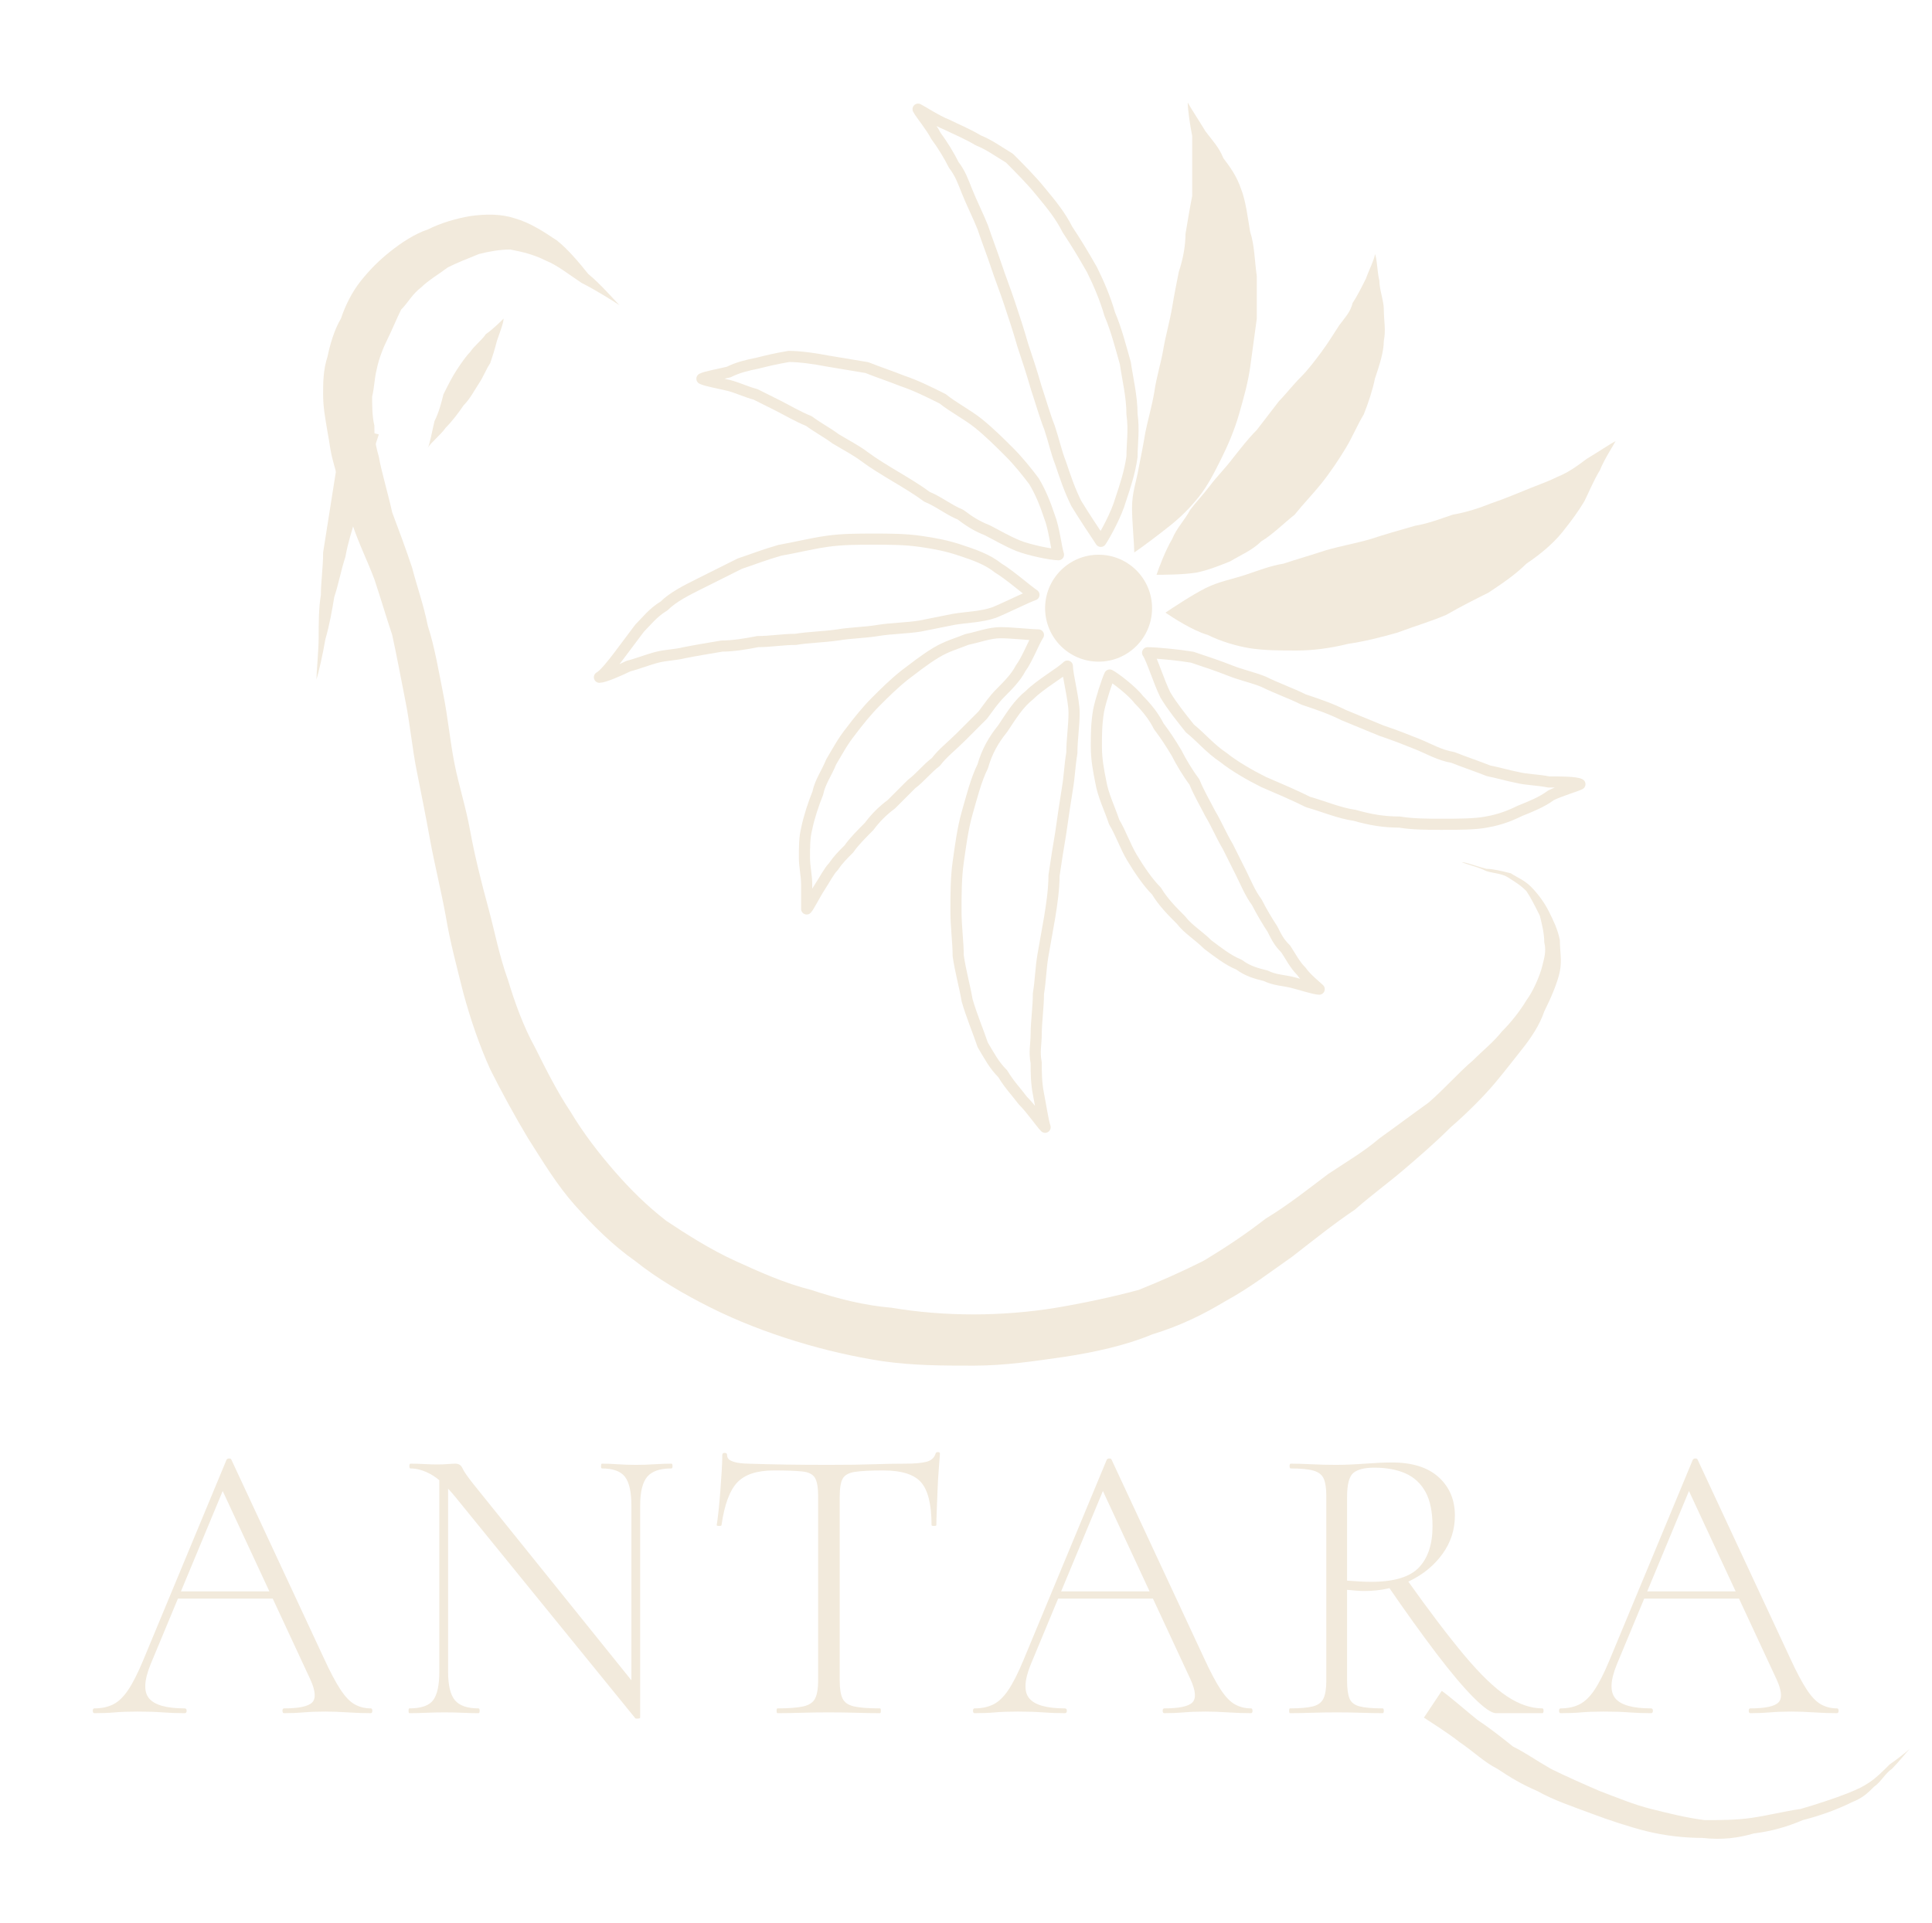
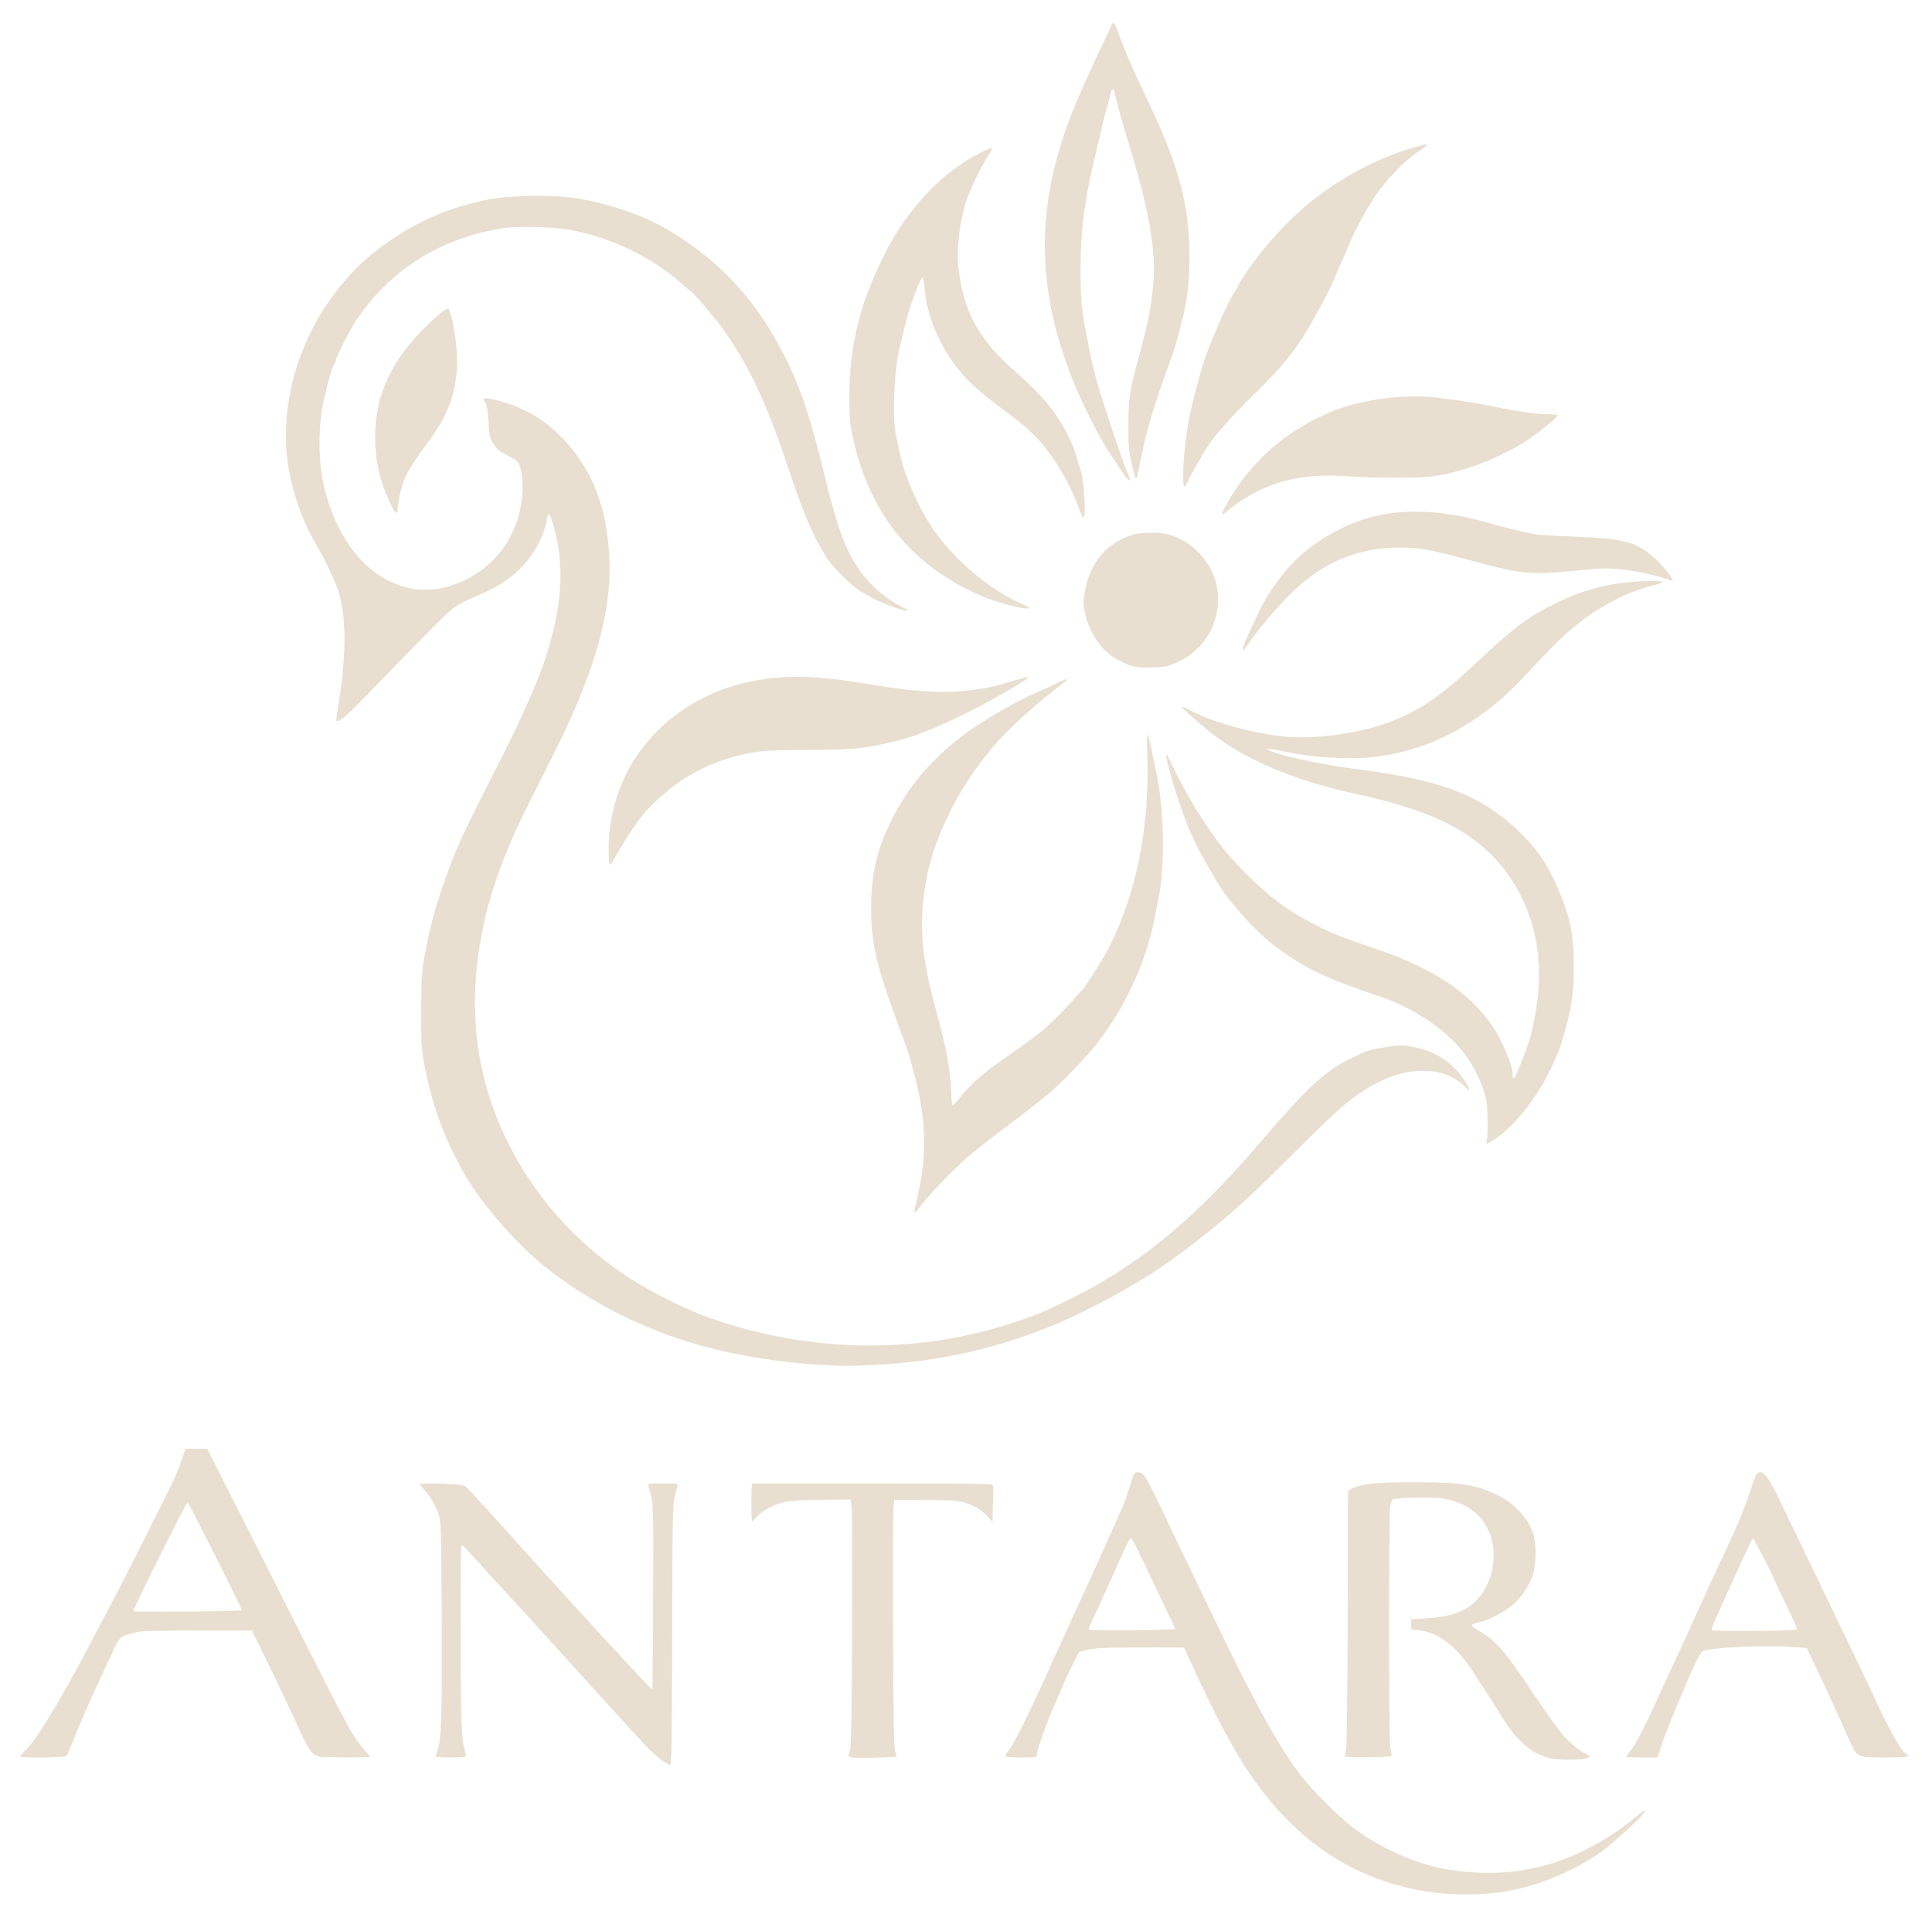
- <svg xmlns="http://www.w3.org/2000/svg" viewBox="-138 -51 867 863" width="867" height="863" role="img" color="#F2EADC" fill="none">
-   <g fill="currentColor">
-     <path d="M 140,86 C 138,84 131,76 126,72 C 122,67 117,61 112,57 C 106,53 100,49 93,47 C 87,45 80,45 73,46 C 67,47 60,49 54,52 C 48,54 42,58 37,62 C 32,66 28,70 24,75 C 20,80 17,86 15,92 C 12,97 10,104 9,109 C 7,115 7,121 7,126 C 7,132 8,137 9,143 C 10,148 10,151 12,158 C 14,165 17,176 20,184 C 23,193 27,201 30,209 C 33,218 35,225 38,234 C 40,243 42,254 44,264 C 46,274 47,285 49,295 C 51,305 53,315 55,326 C 57,337 60,349 62,360 C 64,372 67,383 70,395 C 73,406 77,418 82,429 C 87,439 93,450 99,460 C 106,471 112,481 120,490 C 128,499 137,508 147,515 C 157,523 169,530 181,536 C 193,542 206,547 219,551 C 232,555 245,558 258,560 C 272,562 285,562 299,562 C 313,562 326,560 340,558 C 353,556 367,553 379,548 C 392,544 402,539 412,533 C 423,527 432,520 442,513 C 451,506 461,498 470,492 C 478,485 485,480 492,474 C 499,468 506,462 513,455 C 520,449 528,441 533,435 C 538,429 541,425 545,420 C 549,415 553,409 555,403 C 558,397 561,390 562,385 C 563,380 562,376 562,371 C 561,366 559,362 557,358 C 555,354 552,350 549,347 C 546,344 543,343 540,341 C 536,340 532,339 529,339 C 525,338 520,336 518,336 L 518,336 C 520,337 525,338 529,340 C 532,341 536,341 539,343 C 542,345 544,346 547,349 C 549,352 551,356 553,360 C 554,364 555,368 555,372 C 556,376 555,379 554,383 C 553,387 550,394 547,398 C 544,403 540,408 536,412 C 532,417 528,420 523,425 C 517,430 510,438 503,444 C 496,449 488,455 481,460 C 474,466 467,470 458,476 C 450,482 440,490 430,496 C 421,503 412,509 402,515 C 392,520 383,524 373,528 C 362,531 348,534 336,536 C 324,538 311,539 299,539 C 286,539 274,538 262,536 C 250,535 238,532 226,528 C 214,525 203,520 192,515 C 181,510 170,503 161,497 C 152,490 145,483 138,475 C 131,467 124,458 118,448 C 112,439 107,429 102,419 C 97,410 93,399 90,389 C 86,378 84,367 81,356 C 78,345 75,333 73,322 C 71,311 68,302 66,292 C 64,282 63,271 61,261 C 59,251 57,239 54,230 C 52,220 49,212 47,204 C 44,195 41,187 38,179 C 36,170 33,160 32,154 C 30,147 30,144 30,140 C 29,136 29,131 29,127 C 30,123 30,119 31,115 C 32,110 34,105 36,101 C 38,97 40,92 42,88 C 45,85 47,81 51,78 C 54,75 59,72 63,69 C 67,67 72,65 77,63 C 81,62 86,61 91,61 C 96,62 101,63 107,66 C 112,68 117,72 123,76 C 129,79 137,84 140,86 Z" />
-     <path d="M 16,140 C 16,143 14,153 13,159 C 12,165 11,172 10,178 C 9,184 8,191 7,197 C 7,204 6,210 6,216 C 5,222 5,229 5,235 C 5,241 4,251 4,254 L 4,254 C 5,251 7,242 8,236 C 10,229 11,223 12,217 C 14,211 15,205 17,199 C 18,193 20,187 22,180 C 23,174 25,168 27,162 C 28,156 31,147 32,144 Z" />
-     <path d="M 88,92 C 87,93 83,97 80,99 C 78,102 75,104 73,107 C 71,109 69,112 67,115 C 65,118 63,122 61,126 C 60,130 59,134 57,138 C 56,142 55,148 54,150 L 54,150 C 55,148 60,144 62,141 C 65,138 68,134 70,131 C 73,128 75,124 77,121 C 79,118 80,115 82,112 C 83,109 84,106 85,102 C 86,99 88,94 88,92 Z" />
-     <path d="M 385,224 C 388,226 397,232 404,234 C 410,237 417,239 423,240 C 430,241 436,241 444,241 C 451,241 459,240 467,238 C 474,237 482,235 489,233 C 497,230 504,228 511,225 C 518,221 524,218 530,215 C 536,211 542,207 547,202 C 553,198 559,193 563,188 C 567,183 570,179 573,174 C 575,170 577,165 580,160 C 582,155 586,149 587,147 L 587,147 C 585,148 579,152 574,155 C 570,158 566,161 561,163 C 557,165 554,166 549,168 C 544,170 537,173 531,175 C 526,177 520,179 514,180 C 508,182 503,184 497,185 C 490,187 483,189 477,191 C 470,193 464,194 457,196 C 451,198 444,200 438,202 C 432,203 427,205 421,207 C 415,209 409,210 403,213 C 397,216 388,222 385,224 Z" />
-     <path d="M 381,207 C 384,207 393,207 399,206 C 404,205 409,203 414,201 C 419,198 424,196 428,192 C 433,189 438,184 443,180 C 447,175 451,171 455,166 C 459,161 463,155 466,150 C 469,145 471,140 474,135 C 476,130 478,124 479,119 C 481,113 483,107 483,102 C 484,97 483,93 483,88 C 483,84 481,79 481,75 C 480,71 480,65 479,63 L 479,63 C 479,65 476,71 475,74 C 473,78 471,82 469,85 C 468,89 466,91 463,95 C 461,98 458,103 455,107 C 452,111 449,115 446,118 C 442,122 439,126 436,129 C 433,133 429,138 426,142 C 422,146 419,150 415,155 C 412,159 408,163 405,167 C 402,171 399,174 396,178 C 394,182 390,186 388,191 C 385,196 382,204 381,207 Z" />
-     <path d="M 371,197 C 374,195 382,189 387,185 C 392,181 396,177 400,172 C 404,167 407,161 410,155 C 413,149 416,142 418,135 C 420,128 422,121 423,114 C 424,107 425,99 426,92 C 426,85 426,79 426,73 C 425,66 425,59 423,53 C 422,47 421,39 419,34 C 417,28 414,24 411,20 C 409,15 406,12 403,8 C 400,3 396,-3 395,-5 L 395,-5 C 395,-2 396,5 397,10 C 397,14 397,19 397,24 C 397,28 397,32 397,37 C 396,42 395,48 394,54 C 394,59 393,65 391,71 C 390,76 389,81 388,87 C 387,93 385,100 384,106 C 383,112 381,118 380,125 C 379,131 377,138 376,143 C 375,149 374,154 373,159 C 372,165 370,170 370,177 C 370,183 371,193 371,197 Z" />
-     <circle cx="355" cy="222" r="24" />
-   </g>
-   <g fill="none" stroke="currentColor" stroke-width="5" stroke-linejoin="round">
-     <path d="M 356,192 C 358,189 363,180 365,173 C 367,167 369,161 370,154 C 370,148 371,142 370,135 C 370,127 368,119 367,112 C 365,105 363,97 360,90 C 358,83 355,76 352,70 C 348,63 345,58 341,52 C 338,46 334,41 329,35 C 325,30 319,24 315,20 C 310,17 306,14 301,12 C 296,9 291,7 287,5 C 282,3 276,-1 274,-2 L 274,-2 C 275,0 280,6 282,10 C 285,14 288,19 290,23 C 293,27 294,30 296,35 C 298,40 301,46 303,51 C 305,57 307,62 309,68 C 311,74 313,79 315,85 C 317,91 319,97 321,104 C 323,110 325,116 327,123 C 329,129 331,136 333,141 C 335,147 336,152 338,157 C 340,163 342,169 345,175 C 348,180 354,189 356,192 Z" />
-     <path d="M 337,198 C 336,195 335,186 333,181 C 331,175 329,170 326,165 C 323,161 319,156 315,152 C 311,148 306,143 301,139 C 296,135 290,132 285,128 C 279,125 273,122 267,120 C 262,118 256,116 251,114 C 245,113 239,112 233,111 C 228,110 221,109 216,109 C 210,110 206,111 202,112 C 197,113 193,114 189,116 C 185,117 179,118 177,119 L 177,119 C 179,120 185,121 189,122 C 193,123 197,125 201,126 C 205,128 207,129 211,131 C 215,133 220,136 225,138 C 229,141 233,143 237,146 C 242,149 246,151 250,154 C 254,157 259,160 264,163 C 269,166 274,169 278,172 C 283,174 288,178 293,180 C 297,183 300,185 305,187 C 309,189 314,192 319,194 C 324,196 334,198 337,198 Z" />
-     <path d="M 326,216 C 323,214 315,207 310,204 C 305,200 299,198 293,196 C 287,194 282,193 275,192 C 268,191 261,191 254,191 C 247,191 240,191 233,192 C 226,193 218,195 212,196 C 205,198 200,200 194,202 C 188,205 182,208 176,211 C 170,214 164,217 160,221 C 155,224 152,228 149,231 C 146,235 143,239 140,243 C 137,247 133,252 131,253 L 131,253 C 133,253 140,250 144,248 C 148,247 153,245 157,244 C 161,243 165,243 169,242 C 174,241 180,240 186,239 C 191,239 197,238 202,237 C 208,237 213,236 219,236 C 225,235 231,235 238,234 C 244,233 250,233 256,232 C 262,231 269,231 275,230 C 280,229 285,228 290,227 C 296,226 302,226 308,224 C 313,222 323,217 326,216 Z" />
-     <path d="M 328,234 C 325,234 316,233 311,233 C 306,233 301,235 296,236 C 291,238 287,239 282,242 C 277,245 272,249 268,252 C 263,256 259,260 255,264 C 251,268 247,273 244,277 C 240,282 238,286 235,291 C 233,296 230,300 229,305 C 227,310 225,316 224,321 C 223,325 223,329 223,334 C 223,338 224,342 224,346 C 224,350 224,355 224,357 L 224,357 C 225,356 228,350 230,347 C 232,344 234,340 236,338 C 238,335 240,333 243,330 C 245,327 249,323 252,320 C 255,316 258,313 262,310 C 265,307 268,304 271,301 C 275,298 278,294 282,291 C 285,287 289,284 293,280 C 296,277 300,273 303,270 C 306,266 308,263 311,260 C 314,257 318,253 320,249 C 323,245 326,237 328,234 Z" />
-     <path d="M 341,248 C 338,251 329,256 324,261 C 319,265 316,270 312,276 C 308,281 305,286 303,293 C 300,299 298,307 296,314 C 294,321 293,329 292,336 C 291,343 291,351 291,358 C 291,365 292,372 292,378 C 293,385 295,392 296,398 C 298,405 301,412 303,418 C 306,423 308,427 312,431 C 315,436 318,439 321,443 C 325,447 329,453 331,455 L 331,455 C 330,452 329,445 328,440 C 327,435 327,430 327,426 C 326,421 327,418 327,413 C 327,408 328,401 328,395 C 329,389 329,384 330,378 C 331,372 332,367 333,361 C 334,355 335,348 335,342 C 336,335 337,329 338,323 C 339,316 340,309 341,303 C 342,297 342,293 343,287 C 343,281 344,275 344,269 C 344,263 341,252 341,248 Z" />
-     <path d="M 360,252 C 359,254 356,263 355,268 C 354,274 354,279 354,284 C 354,290 355,295 356,300 C 357,306 360,312 362,318 C 365,323 367,329 370,334 C 373,339 377,345 381,349 C 384,354 388,358 392,362 C 395,366 400,369 404,373 C 408,376 413,380 418,382 C 422,385 426,386 430,387 C 434,389 438,389 442,390 C 446,391 452,393 454,393 L 454,393 C 453,392 448,388 446,385 C 443,382 441,378 439,375 C 436,372 435,370 433,366 C 431,363 428,358 426,354 C 423,350 421,345 419,341 C 417,337 415,333 413,329 C 410,324 408,319 405,314 C 403,310 400,305 398,300 C 395,296 392,291 390,287 C 387,282 385,279 382,275 C 380,271 377,267 373,263 C 370,259 362,253 360,252 Z" />
-     <path d="M 377,242 C 379,245 382,255 385,261 C 388,266 392,271 396,276 C 401,280 405,285 411,289 C 416,293 423,297 429,300 C 436,303 443,306 449,309 C 456,311 463,314 470,315 C 477,317 483,318 490,318 C 496,319 503,319 509,319 C 516,319 524,319 529,318 C 535,317 540,315 544,313 C 549,311 554,309 558,306 C 562,304 569,302 571,301 L 571,301 C 569,300 562,300 557,300 C 552,299 547,299 543,298 C 538,297 535,296 530,295 C 525,293 519,291 514,289 C 508,288 503,285 498,283 C 493,281 488,279 482,277 C 477,275 470,272 465,270 C 459,267 453,265 447,263 C 441,260 435,258 429,255 C 424,253 419,252 414,250 C 409,248 403,246 397,244 C 391,243 381,242 377,242 Z" />
-   </g>
-   <g transform="translate(-96 718)">
-     <g fill="currentColor">
-       <path transform="translate(0 0) scale(0.1792 -0.1792)" d="M200 287 209 305H468L475 287ZM694 12Q698 12 698.0 6.0Q698 0 694 0Q666 0 636.5 2.0Q607 4 580 4Q549 4 526.5 2.0Q504 0 477 0Q473 0 473.0 6.0Q473 12 477 12Q533 12 547.5 27.0Q562 42 543 84L317 570L336 587L143 123Q118 62 139.0 37.0Q160 12 228 12Q233 12 233.0 6.0Q233 0 228 0Q198 0 173.0 2.0Q148 4 110 4Q75 4 53.5 2.0Q32 0 2 0Q-2 0 -2.0 6.0Q-2 12 2 12Q29 12 49.0 22.0Q69 32 86.5 58.0Q104 84 124 132L333 635Q335 638 339.5 638.0Q344 638 345 635L577 137Q600 87 618.0 59.5Q636 32 654.0 22.0Q672 12 694 12Z" />
-       <path transform="translate(134 0) scale(0.1792 -0.1792)" d="M118 104V602L140 600V104Q140 53 157.0 32.5Q174 12 216 12Q219 12 219.0 6.0Q219 0 216 0Q197 0 176.5 1.0Q156 2 131 2Q107 2 85.0 1.0Q63 0 43 0Q41 0 41.0 6.0Q41 12 43 12Q87 12 102.5 32.5Q118 53 118 104ZM621 -11Q621 -13 616.0 -13.5Q611 -14 609 -13L157 543Q123 584 96.5 598.5Q70 613 46 613Q43 613 43.0 619.0Q43 625 46 625Q63 625 81.0 624.0Q99 623 113 623Q127 623 139.5 624.0Q152 625 158 625Q171 625 176.0 613.5Q181 602 204 573L613 65ZM621 520V-11L599 20V520Q599 571 583.0 592.0Q567 613 525 613Q523 613 523.0 619.0Q523 625 525 625Q545 625 565.5 623.5Q586 622 611 622Q634 622 657.0 623.5Q680 625 699 625Q702 625 702.0 619.0Q702 613 699 613Q656 613 638.5 592.0Q621 571 621 520Z" />
-       <path transform="translate(273 0) scale(0.1792 -0.1792)" d="M180 608Q117 608 88.5 578.0Q60 548 49 471Q49 469 43.0 469.0Q37 469 37 471Q39 483 41.5 506.0Q44 529 46.0 555.5Q48 582 49.5 606.5Q51 631 51 647Q51 652 57.0 652.0Q63 652 63 647Q63 637 72.5 632.5Q82 628 94.5 626.5Q107 625 116 625Q202 622 317 622Q388 622 429.5 623.5Q471 625 510 625Q543 625 561.5 629.5Q580 634 585 650Q586 654 591.0 654.0Q596 654 596 650Q595 635 593.0 610.0Q591 585 590.0 557.5Q589 530 588.0 506.5Q587 483 587 471Q587 469 581.0 469.0Q575 469 575 471Q575 548 549.0 578.0Q523 608 454 608Q407 608 383.5 604.5Q360 601 352.5 587.5Q345 574 345 542V81Q345 52 352.0 37.0Q359 22 380.5 17.0Q402 12 446 12Q448 12 448.0 6.0Q448 0 446 0Q420 0 387.5 1.0Q355 2 317 2Q281 2 248.5 1.0Q216 0 189 0Q187 0 187.0 6.0Q187 12 189 12Q232 12 254.0 17.0Q276 22 283.5 37.0Q291 52 291 81V544Q291 576 283.0 589.5Q275 603 251.0 605.5Q227 608 180 608Z" />
-       <path transform="translate(395 0) scale(0.1792 -0.1792)" d="M200 287 209 305H468L475 287ZM694 12Q698 12 698.0 6.0Q698 0 694 0Q666 0 636.5 2.0Q607 4 580 4Q549 4 526.5 2.0Q504 0 477 0Q473 0 473.0 6.0Q473 12 477 12Q533 12 547.5 27.0Q562 42 543 84L317 570L336 587L143 123Q118 62 139.0 37.0Q160 12 228 12Q233 12 233.0 6.0Q233 0 228 0Q198 0 173.0 2.0Q148 4 110 4Q75 4 53.5 2.0Q32 0 2 0Q-2 0 -2.0 6.0Q-2 12 2 12Q29 12 49.0 22.0Q69 32 86.5 58.0Q104 84 124 132L333 635Q335 638 339.5 638.0Q344 638 345 635L577 137Q600 87 618.0 59.5Q636 32 654.0 22.0Q672 12 694 12Z" />
-       <path transform="translate(529 0) scale(0.1792 -0.1792)" d="M560 0Q543 0 504.0 39.0Q465 78 410.0 150.5Q355 223 287 322L335 337Q421 216 481.0 144.5Q541 73 587.0 42.5Q633 12 676 12Q679 12 679.0 6.0Q679 0 676 0Q631 0 602.5 0.0Q574 0 560 0ZM299 628Q376 628 416.5 591.0Q457 554 457 495Q457 442 426.0 399.0Q395 356 343.5 331.0Q292 306 230 306Q221 306 209.0 307.0Q197 308 187 309V81Q187 52 193.0 37.0Q199 22 218.5 17.0Q238 12 276 12Q279 12 279.0 6.0Q279 0 276 0Q252 0 223.5 1.0Q195 2 160 2Q128 2 98.0 1.0Q68 0 44 0Q42 0 42.0 6.0Q42 12 44 12Q82 12 101.5 17.0Q121 22 128.0 37.0Q135 52 135 81V544Q135 573 128.5 587.5Q122 602 103.0 607.5Q84 613 46 613Q43 613 43.0 619.0Q43 625 46 625Q69 625 98.5 623.5Q128 622 160 622Q191 622 232.0 625.0Q273 628 299 628ZM401 468Q401 522 383.5 554.0Q366 586 333.5 600.5Q301 615 255 615Q219 615 203.0 602.0Q187 589 187 542V332Q201 331 217.5 330.0Q234 329 247 329Q333 329 367.0 365.0Q401 401 401 468Z" />
-       <path transform="translate(658 0) scale(0.1792 -0.1792)" d="M200 287 209 305H468L475 287ZM694 12Q698 12 698.0 6.0Q698 0 694 0Q666 0 636.5 2.0Q607 4 580 4Q549 4 526.5 2.0Q504 0 477 0Q473 0 473.0 6.0Q473 12 477 12Q533 12 547.5 27.0Q562 42 543 84L317 570L336 587L143 123Q118 62 139.0 37.0Q160 12 228 12Q233 12 233.0 6.0Q233 0 228 0Q198 0 173.0 2.0Q148 4 110 4Q75 4 53.5 2.0Q32 0 2 0Q-2 0 -2.0 6.0Q-2 12 2 12Q29 12 49.0 22.0Q69 32 86.5 58.0Q104 84 124 132L333 635Q335 638 339.5 638.0Q344 638 345 635L577 137Q600 87 618.0 59.5Q636 32 654.0 22.0Q672 12 694 12Z" />
-       <path d="M 597,2 C 600,4 608,9 613,13 C 619,17 624,22 630,25 C 636,29 641,32 648,35 C 655,39 664,42 672,45 C 680,48 689,51 697,53 C 705,55 714,56 722,56 C 731,57 738,56 745,54 C 753,53 760,51 767,48 C 775,46 783,43 789,40 C 794,38 796,36 799,33 C 802,31 804,27 807,25 C 810,22 814,17 815,16 L 815,16 C 814,17 809,21 806,23 C 803,26 800,29 797,31 C 794,33 792,34 787,36 C 782,38 773,41 766,43 C 759,44 751,46 744,47 C 737,48 730,48 723,48 C 715,47 707,45 699,43 C 691,41 684,38 676,35 C 669,32 660,28 654,25 C 647,21 643,18 637,15 C 632,11 627,7 621,3 C 616,-1 608,-8 605,-10 Z" />
-     </g>
-   </g>
+ <svg xmlns="http://www.w3.org/2000/svg" viewBox="251 240 765 759" role="img" color="#E8DFD0" fill="none">
+   <path d="M844.75 989.43C858.13 987.65 873.3 981.64 884.73 973.59C888.84 970.69 900.58 960.11 901.88 958.12C903.16 956.19 901.9 956.88 897.5 960.53C890.14 966.65 879.27 972.98 870.75 976.11C864.55 978.39 862.73 978.9 855.75 980.31C843.07 982.89 825.88 981.84 813.67 977.76C803.78 974.45 794.29 969.52 786.75 963.77C781.1 959.46 770.23 948.59 765.99 943C757.07 931.26 747.3 913.56 732.01 881.5C729.98 877.24 725.75 868.46 722.61 862C719.47 855.54 715.47 847.17 713.72 843.4C708.73 832.66 704.99 825.35 703.86 824.12C702.72 822.89 700.91 822.65 700.12 823.62C699.84 823.97 699.02 826.27 698.28 828.75C697.55 831.23 696.64 834.04 696.27 835C695.56 836.85 682.93 864.94 679.75 871.75C676.7 878.28 674.99 882 672.99 886.5C671.95 888.84 670.07 892.95 668.8 895.64C667.54 898.34 666.5 900.64 666.5 900.77C666.5 901.16 659.64 915.8 655.89 923.43C653.94 927.38 651.6 931.6 650.68 932.81C649.75 934.02 649 935.23 649 935.5C649 935.81 651.45 936 655.25 936C660.87 936 661.5 935.91 661.5 935.12C661.51 933.08 665.85 920.98 669.09 914C669.92 912.21 671.18 909.29 671.89 907.5C672.6 905.71 674.32 902 675.72 899.25L678.25 894.25L681.65 893.4C684.36 892.72 687.78 892.53 698.4 892.45C705.74 892.39 713.57 892.38 715.8 892.42L719.85 892.5L721.5 896.12C733.33 922.08 740.78 935.8 749.27 947.25C765.98 969.78 786.22 983.14 811.5 988.31C821.95 990.45 834.04 990.85 844.75 989.43ZM517.16 887.25C517.29 833.46 517.24 835 519.26 828.62C519.62 827.5 519.62 827.5 513.5 827.5C507.38 827.5 507.38 827.5 507.74 828.62C509.79 835.08 509.75 834.08 509.62 872.21C509.55 892.27 509.39 908.78 509.26 908.91C509.13 909.04 507.5 907.48 505.64 905.45C503.78 903.41 500.34 899.72 498 897.23C490.59 889.36 472.35 869.37 454.25 849.27C439.25 832.61 435.83 828.95 434.78 828.36C433.79 827.81 421.27 827.21 418.35 827.58L416.95 827.75L418.85 829.84C421.54 832.8 423.81 836.75 424.84 840.25C425.65 842.98 425.74 846.69 425.89 881.5C426.06 920.29 425.79 928.71 424.21 933.25C423.83 934.35 423.51 935.42 423.51 935.62C423.5 935.83 426.2 936 429.5 936C433.55 936 435.5 935.82 435.5 935.45C435.5 935.14 435.18 933.62 434.79 932.07C433.67 927.57 433.5 922.46 433.44 892.5C433.37 855.15 433.41 852 433.98 852C434.24 852 437.22 855.09 440.6 858.87C443.98 862.65 448.44 867.55 450.5 869.75C454.63 874.16 458.15 878.02 473.99 895.5C498.41 922.43 502.94 927.4 506.69 931.35C510.7 935.55 515.23 939.06 516.39 938.86C516.9 938.77 517.05 928.61 517.16 887.25ZM877.96 936.59C880.43 936.21 881.16 935.27 879.4 934.72C877.52 934.13 874.45 931.82 871.07 928.43C868.95 926.31 864.58 920.31 857.96 910.44C845.93 892.47 843.35 889.61 834.75 884.71C833.06 883.75 833.45 883.24 836.37 882.58C840.62 881.62 847.11 878.2 850.51 875.12C853.87 872.08 856.49 867.97 857.99 863.4C859.2 859.72 859.36 852.13 858.3 848.18C856.57 841.68 851.14 835.63 843.85 832.06C835.5 827.98 829.22 827 811.29 827C796.74 827 790.34 827.58 787.02 829.18L784.8 830.25L784.64 880.43C784.55 909.89 784.28 931.47 784 932.68C783.74 933.82 783.52 935.04 783.51 935.39C783.5 935.88 785.55 935.99 792.88 935.89C800.7 935.77 802.22 935.63 802.09 935.03C802.01 934.64 801.73 933.2 801.47 931.84C800.86 928.65 800.87 838.92 801.47 836.31C801.72 835.25 802.15 834.15 802.43 833.87C803.22 833.08 818.91 832.76 822.6 833.45C830.96 835.02 837.11 839.26 840.11 845.5C844.48 854.63 842.51 866.75 835.49 873.9C831.16 878.3 825.08 880.42 815.25 880.95L809.75 881.25L809.75 883.25L809.75 885.25L813 885.63C820.3 886.49 827.53 891.9 833.56 901.01C837.7 907.26 843.4 916.14 846.51 921.19C850.3 927.33 855.31 932.37 859.7 934.46C861.6 935.37 864.19 936.28 865.45 936.49C868.34 936.98 875.05 937.03 877.96 936.59ZM605.96 935.69C606.07 935.58 605.86 934.66 605.48 933.62C604.92 932.1 604.76 923.29 604.61 886C604.52 860.84 604.58 838.84 604.76 837.12L605.08 834L616.91 834.02C629.75 834.04 632.56 834.42 637.15 836.74C638.58 837.46 640.71 839.1 641.88 840.39L644 842.72L644.04 839.74C644.07 838.09 644.18 834.95 644.29 832.75C644.4 830.55 644.31 828.46 644.09 828.11C643.76 827.61 634.19 827.48 596.71 827.48C570.88 827.49 549.47 827.49 549.12 827.49C548.65 827.5 548.5 829.34 548.5 835C548.5 839.12 548.65 842.5 548.83 842.5C549.01 842.5 549.92 841.61 550.85 840.52C552.9 838.12 557.65 835.7 562.1 834.76C564.16 834.33 569.5 834.03 576.55 833.95L587.72 833.82L588.13 835.79C588.36 836.87 588.47 858.79 588.37 884.5C588.23 921.84 588.06 931.62 587.53 933.08C586.33 936.36 586.34 936.37 596.58 936.11C601.62 935.98 605.84 935.79 605.96 935.69ZM277.36 935.38C277.62 935.03 278.59 932.84 279.5 930.5C281.93 924.32 287.21 912.12 290.11 906.03C291.49 903.13 293.49 898.84 294.56 896.5C298.51 887.87 298.13 888.27 304.05 886.63C306.88 885.85 309.74 885.75 329 885.75L350.75 885.75L352.61 889.5C358.44 901.29 364.89 914.8 368.6 923C373.08 932.91 374.62 935.1 377.53 935.68C379.56 936.09 397.5 936.1 397.5 935.7C397.5 935.53 396.46 934.24 395.18 932.82C391.02 928.19 389.23 924.98 373.81 894.44C365.43 877.84 352.83 852.89 345.82 839L333.07 813.75L328.74 813.75L324.41 813.75L323.27 817.25C322.64 819.17 321.32 822.61 320.33 824.87C318.66 828.72 298.55 868.7 295.5 874.25C294.75 875.62 292.5 879.9 290.51 883.75C276.9 910.03 265.99 928.42 261.29 932.98C260.03 934.21 259 935.39 259 935.6C259 936.31 276.81 936.08 277.36 935.38ZM908.96 930.96C910.52 926.05 918.35 907.12 922.43 898.42C923.6 895.9 924.83 893.96 925.36 893.79C930.08 892.3 950.35 891.48 962.07 892.33L966.39 892.64L969.41 898.94C971.06 902.41 972.98 906.49 973.67 908C974.36 909.51 976.37 913.9 978.14 917.75C979.92 921.6 982.34 926.97 983.54 929.69C986.34 936.08 986.16 936 997.73 936C1005.98 936 1007.63 935.72 1005.83 934.65C1003.69 933.38 998.91 924.82 992.57 910.91C991.98 909.62 989.79 905 987.69 900.66C985.59 896.31 982.58 890.05 981.01 886.75C979.43 883.45 976.84 878.05 975.25 874.75C973.66 871.45 970.85 865.6 969 861.75C967.15 857.9 964.06 851.49 962.13 847.5C960.2 843.51 957.05 836.99 955.14 833C951.7 825.82 949.68 823 947.99 823C946.67 823 946.2 823.83 944.33 829.52C941.5 838.12 939.55 842.83 933.49 855.75C929.28 864.74 927.84 867.84 925.75 872.5C923.14 878.32 916.35 893.15 913.5 899.25C912.34 901.73 909.73 907.42 907.68 911.91C902.25 923.86 899.14 929.92 896.95 932.85C895.88 934.29 895 935.58 895 935.73C895 935.88 897.78 936 901.18 936L907.37 936L908.96 930.96ZM682 885.32C682 885.09 683.53 881.6 685.41 877.57C687.28 873.55 690.94 865.47 693.53 859.64C696.13 853.8 698.48 849.09 698.75 849.17C699.29 849.33 701.05 852.66 704.35 859.75C705.5 862.23 708.27 868.08 710.51 872.75C715.36 882.87 716.18 884.63 716.22 885.12C716.24 885.32 708.54 885.55 699.12 885.62C689.71 885.69 682 885.56 682 885.32ZM928.8 885.58C928.5 885.09 930.6 880.14 936.36 867.75C938.28 863.62 940.93 857.82 942.25 854.86C943.56 851.9 944.84 849.35 945.08 849.2C945.42 848.99 954.5 866.88 954.5 867.74C954.5 867.83 956.3 871.58 958.5 876.08C960.69 880.57 962.49 884.59 962.49 885C962.5 885.65 960.24 885.77 945.79 885.89C935.99 885.98 928.96 885.85 928.8 885.58ZM303.78 878.03C303.5 877.54 324.73 835.02 325.26 835.01C325.71 835 346.65 876.62 346.72 877.69C346.75 878.15 304.05 878.5 303.78 878.03ZM598.5 780.48C622.63 779.23 646.12 773.93 668.25 764.75C681.7 759.17 700.58 748.98 711 741.67C719.63 735.62 720.92 734.65 729.23 728.03C739.88 719.55 747.6 712.42 765.26 694.76C779.73 680.29 784.32 676.23 791.37 671.66C806.13 662.12 821.98 661.51 830.88 670.15C833.27 672.47 833.47 672.37 831.94 669.64C827.59 661.84 820.65 656.79 811.56 654.81C806.12 653.62 803.94 653.74 793.75 655.8C791.33 656.3 782.27 660.75 779.14 662.99C770.95 668.84 765.24 674.63 749.12 693.42C727.89 718.17 709.74 734.21 688.5 747.02C682.38 750.71 668.5 757.71 662.75 760.01C623.08 775.85 578.83 777.08 536.72 763.53C533.31 762.43 529.56 761.1 528.38 760.57C527.21 760.04 524.79 758.99 523 758.25C518.44 756.35 509.06 751.51 503.87 748.39C473.65 730.18 451.38 700.79 442.96 668C438.53 650.75 437.88 633.36 440.97 614.25C443.09 601.07 447.09 587.72 453.11 573.75C456.04 566.96 456.68 565.61 463.89 551.25C467.89 543.27 471.45 536.19 471.78 535.5C486.71 505.25 493.21 481.82 492.32 461.5C491.43 441.03 485.57 425.88 473.78 413.58C469.03 408.62 464.36 405.2 458.5 402.4C454.13 400.32 453.04 399.91 448.75 398.78C442.5 397.13 441.67 397.28 443.29 399.74C443.83 400.57 444.19 402.84 444.44 407.12C444.78 412.99 444.88 413.42 446.47 415.87C447.85 418.01 448.76 418.76 451.82 420.27C453.85 421.27 455.79 422.58 456.12 423.17C459.17 428.57 458.37 440.92 454.41 449.7C451.9 455.24 449.71 458.38 445.45 462.55C436.5 471.31 423.07 475.45 412.34 472.75C399.26 469.47 388.98 459.28 382.6 443.25C378.11 431.96 376.59 419.48 378.02 405.57C378.66 399.28 382.23 385.31 383.58 383.78C383.81 383.51 384 382.98 384 382.59C384 381.52 389.75 370.33 392.1 366.82C405.46 346.88 425.17 334.44 449.75 330.44C455.37 329.52 469.77 329.83 476.5 331.01C492.5 333.82 509.05 341.76 520.81 352.26C522.65 353.91 524.35 355.33 524.59 355.42C525.38 355.73 533.06 364.67 536.47 369.25C546.71 383 554.55 399.42 562.76 424.31C568.9 442.92 573.02 452.6 578.28 460.84C580.56 464.4 587.42 471.28 591.25 473.85C592.9 474.96 595.94 476.66 598 477.64C606.04 481.42 614.62 483.62 607.75 480.13C602.17 477.3 596.49 472.56 592.61 467.5C586.23 459.19 582.74 450.04 577.23 427.25C572.16 406.26 568.23 394.35 562.54 382.74C551.18 359.56 536.56 343.53 515.25 330.87C504.51 324.49 487.49 319.11 474.37 317.95C465.23 317.14 451.27 317.63 444.5 318.98C428.5 322.19 416.19 327.52 403.12 336.9C384.33 350.37 370.7 371.7 366.03 394.92C362.63 411.84 363.97 427.26 370.24 443.31C372.41 448.85 373.55 451.14 377.64 458.21C379.37 461.21 380.92 464.39 383.74 470.75C388.26 480.96 388.6 498.01 384.73 520.7C384.32 523.14 384.08 525.25 384.21 525.38C385.15 526.31 388.15 523.7 398.56 512.88C404.98 506.21 414.85 496.11 420.49 490.44C431.62 479.27 430.56 480.02 442.21 474.97C453.45 470.09 461.42 462.4 465.52 452.45C466.34 450.46 467.16 447.91 467.33 446.79C468.03 442.16 468.76 442.74 470.47 449.27C474.63 465.13 473.6 480.07 466.91 500.94C464.43 508.7 457.3 524.86 450.36 538.5C435.57 567.52 432.45 574.12 428.62 584.5C423.49 598.41 421.07 607.23 418.92 619.75C417.96 625.39 417.81 628.14 417.78 640.5C417.75 654.35 417.86 655.82 419.57 664.25C422.72 679.83 427.78 692.97 435.92 706.68C442.28 717.4 455.85 732.87 466.19 741.19C484.17 755.64 505.71 766.56 529 773.01C542.82 776.83 559.41 779.51 575.25 780.46C584.82 781.04 587.75 781.04 598.5 780.48ZM615.32 717.88C618.32 713.66 629.56 702.03 635.09 697.41C638.2 694.81 645.59 689.07 651.5 684.64C657.41 680.22 664.29 674.83 666.77 672.67C671.97 668.17 680.85 658.92 685.06 653.63C696.11 639.75 704.57 621.62 707.98 604.5C708.55 601.61 709.35 597.64 709.75 595.68C712.39 582.6 711.95 559.72 708.77 545.5C708.37 543.71 707.56 539.89 706.97 537C706.38 534.11 705.69 531.41 705.44 531C705.17 530.55 705.11 533.8 705.3 539.25C706.32 568.06 700.57 595.7 689.16 616.98C687.13 620.77 680.37 631.34 679.56 632C679.39 632.14 677.79 633.92 676 635.97C672.42 640.06 665.84 646.54 662.74 649.02C660.88 650.5 654.37 655.19 644.5 662.15C639.63 665.58 634.55 670.34 630.9 674.9C629.51 676.63 628.26 677.92 628.11 677.77C627.96 677.62 627.79 676.21 627.74 674.63C627.35 663.32 626.09 656.41 621.03 637.75C616.41 620.77 615.16 608.44 616.71 595.5C618.21 583.07 620.98 574.11 627.4 561.02C632.56 550.48 641.65 537.77 649.8 529.71C655.8 523.76 663.71 516.85 669.12 512.81C675.22 508.26 674.93 507.8 668.11 511.22C665.67 512.45 662.45 513.92 660.96 514.5C656.14 516.38 644.94 522.62 637.5 527.57C622.95 537.26 612.06 549.16 604.65 563.5C598.37 575.66 595.93 585.75 595.93 599.6C595.93 613.57 598.05 622.63 607 646.75C610.68 656.67 610.88 657.3 613.05 665.5C615.19 673.59 616.52 681.63 616.83 688.3C617.27 698.09 616.28 706.33 613.16 718.88C612.73 720.64 613.66 720.2 615.32 717.88ZM844.12 690.28C851.44 685.17 860.61 673.15 865.52 662.25C866.38 660.33 867.3 658.3 867.55 657.75C869.07 654.4 871.98 644.2 872.98 638.75C874.66 629.56 874.54 614.01 872.74 606.06C870.81 597.55 865.68 585.77 861.04 579.15C855.15 570.76 845.94 562.6 836.5 557.39C825.34 551.23 811.01 547.46 787.5 544.5C775.9 543.04 758.17 539.32 754.5 537.58L752.25 536.51L754.25 536.69C755.35 536.78 757.93 537.23 759.98 537.69C770.96 540.16 787.28 540.98 797 539.55C811.32 537.45 823.43 532.71 835.48 524.47C843.22 519.19 849.25 513.76 858.29 503.94C870.16 491.04 877.83 484.56 887.75 479.05C894.01 475.57 899.45 473.36 905.37 471.9C911.51 470.38 910.23 469.79 901.55 470.16C888.99 470.69 878.62 473.28 867.5 478.64C856.35 484.02 850.44 488.43 835.5 502.53C822.08 515.19 813.81 520.93 802.5 525.44C789.73 530.53 770.76 533.13 758 531.54C744.81 529.89 729.69 525.5 721.62 520.97C720.18 520.16 719 519.69 719 519.92C719 520.52 725.83 526.58 731 530.59C744.92 541.37 764.57 549.51 789.27 554.72C801.58 557.32 813.9 561.23 822.14 565.15C837.96 572.67 848.74 583.72 855.15 599C860.73 612.31 861.85 627.16 858.53 643.82C857.24 650.26 856.43 652.94 853.42 660.62C850.95 666.92 850 668.31 850 665.62C850 661.99 845.53 651.43 841.64 645.9C832.28 632.56 818.2 623.36 795.25 615.59C782.12 611.14 778.42 609.65 771.1 605.9C759.02 599.7 750.53 592.89 738.46 579.74C732.05 572.75 722.85 558.63 717.13 547C715.03 542.74 713.25 539.16 713.16 539.04C711.83 537.3 714.75 548.55 718.34 559C720.43 565.07 721.81 568.51 724.38 573.97C726.25 577.95 732.18 588.31 734.93 592.39C740 599.93 749.74 610.27 756.39 615.16C767.66 623.46 776.61 627.74 796.36 634.27C811.67 639.34 825.38 648.91 832.36 659.4C835.68 664.39 838.61 671.02 839.48 675.5C840.12 678.82 840.25 689.59 839.67 691.89C839.26 693.52 839.75 693.34 844.12 690.28ZM496.55 576.12C503.08 564.99 507.45 559.65 515.22 553.27C525.71 544.65 538.39 539.3 552.51 537.53C554.83 537.24 563.03 537 570.74 536.99C586.29 536.98 591.31 536.6 600.5 534.7C611.71 532.4 620.37 529.11 636 521.22C645.77 516.29 659.07 508.44 658.16 508.14C657.87 508.04 654.97 508.76 651.73 509.75C644.29 512 642.55 512.39 635.8 513.28C625.24 514.67 613.7 514.06 596.83 511.23C573.74 507.35 562.05 507.06 547.75 510.01C526.38 514.41 508.19 528.02 498.96 546.52C494.52 555.41 492 566.01 492 575.79C492 581.63 492.31 583.31 493.14 581.92C493.36 581.55 494.89 578.94 496.55 576.12ZM716.5 502.59C728.04 497.73 734.7 486.05 733.06 473.53C731.76 463.62 723.65 454.43 713.75 451.66C709.88 450.58 702.35 450.74 698.79 451.97C689.09 455.35 682.97 462.54 680.79 473.1C679.82 477.81 679.82 478.81 680.75 483.25C682.34 490.8 687.4 497.98 693.41 501.18C698.89 504.11 700.75 504.54 707 504.35C712.11 504.19 713.17 503.99 716.5 502.59ZM745.95 494.09C750.84 486.93 760.17 476.43 766.25 471.26C777.57 461.61 790.32 456.88 805 456.86C813.01 456.85 817.62 457.68 833.5 461.99C853.95 467.53 856.77 467.79 875.75 465.93C885.31 464.99 887.47 464.93 892.25 465.42C899.03 466.13 907.63 467.97 911.64 469.58C912.41 469.88 913.16 470.01 913.31 469.86C913.74 469.43 909.93 464.52 907.19 461.98C899.15 454.51 894.94 453.31 874 452.51C866.71 452.24 859.62 451.77 858.25 451.49C851.35 450.04 847.58 449.11 840.75 447.16C819.74 441.16 802.06 441.12 787.18 447.03C775.02 451.86 764.79 459.51 757.65 469.11C752.33 476.26 750.98 478.69 745.06 491.8C742.05 498.44 742.39 499.3 745.95 494.09ZM658.5 480.72C658.5 480.57 657.21 479.87 655.62 479.17C643.77 473.93 631.32 463.83 622.41 452.22C617.26 445.51 612.22 435.54 608.78 425.25C608.06 423.12 606.39 415.69 605.52 410.79C604.35 404.19 605.14 386.78 606.97 378.75C609.7 366.76 610.94 362.46 613.86 354.81C614.9 352.1 615.98 349.85 616.25 349.81C616.53 349.78 616.9 351.67 617.08 354.08C618 366.2 624.2 379.75 633.34 389.64C636.26 392.8 641.9 397.57 648.04 402.08C656.01 407.94 659.65 411.12 663.51 415.63C669.37 422.45 675.24 432.77 678.22 441.47C678.83 443.24 679.62 444.79 679.98 444.91C681.19 445.31 680.34 431.12 678.84 426C676.65 418.49 675.85 416.34 673.42 411.5C669.31 403.31 663.22 396.04 653 387.13C638.53 374.51 632.5 363.45 630.48 345.8C629.66 338.6 631.02 327.39 633.71 319.25C635.14 314.94 640.21 304.6 642.61 301.09C643.43 299.9 643.99 298.82 643.85 298.69C643.41 298.24 637.08 301.38 632.87 304.13C625.09 309.21 619.28 314.58 612.84 322.61C607.57 329.19 604.46 334.15 600.23 342.75C591.34 360.8 587.37 377.36 587.32 396.5C587.3 405.75 587.43 407.36 588.63 413C591.67 427.28 597.38 440.07 605.27 450.25C614.1 461.63 626.86 470.97 641.5 476.77C648.05 479.37 658.5 481.8 658.5 480.72ZM742 438.61C754.28 430.36 767.16 427.36 784.85 428.62C796.06 429.42 813.8 429.4 819 428.58C830.5 426.75 842.49 422.29 853.75 415.64C858.28 412.96 868.13 405.11 867.74 404.48C867.58 404.22 865.65 404 863.46 404C859.54 404 850.6 402.75 843.75 401.25C837.65 399.91 832.18 399.04 820.35 397.5C808.03 395.91 790.63 398.07 779.25 402.61C760.78 409.97 746.38 422.47 736.79 439.44C734.48 443.51 734.42 444.74 736.62 442.66C737.52 441.82 739.94 440 742 438.61ZM408.5 441.45C408.5 439.09 409.99 432.49 411.13 429.75C412.46 426.58 415.58 421.68 420.29 415.39C428.71 404.12 432.01 394.85 431.99 382.5C431.98 376.69 430.49 366.91 429.08 363.38L428.53 362.02L426.64 363.11C425.6 363.71 422.04 366.91 418.73 370.22C404.68 384.29 398.73 398.78 399.64 416.75C400.03 424.44 401.75 431.13 405.33 438.91C407.47 443.55 408.5 444.38 408.5 441.45ZM721 431.37C721 430.76 727.58 419.13 729.67 416.03C732.44 411.95 739.86 403.68 747.28 396.44C757.03 386.9 761.1 382.21 766.2 374.59C770 368.93 777.73 354.64 779.51 350C779.87 349.04 780.84 346.79 781.65 345C783.08 341.85 784.14 339.41 785.9 335.25C787.88 330.57 792.05 322.88 795.25 318C799.35 311.76 807.61 303.21 812.62 300.01C816 297.86 817 296.64 814.88 297.26C814.26 297.44 813.08 297.77 812.25 298C797.99 301.96 784 309.06 771.67 318.59C761.51 326.44 750.37 338.65 743.34 349.63C742.33 351.22 741.5 352.65 741.5 352.81C741.5 352.97 741.08 353.69 740.56 354.42C737.93 358.12 732.02 371.1 728.23 381.5C726.98 384.92 724.34 394.62 722.56 402.32C720.92 409.37 719.5 421.03 719.5 427.38C719.5 432.43 719.59 433.05 720.25 432.5C720.66 432.16 721 431.65 721 431.37ZM697.5 427.49C696.29 425.13 688.4 401.59 685.52 391.74C684.47 388.16 683.02 382.08 682.29 378.24C681.56 374.4 680.77 370.24 680.52 369C679.28 362.82 678.81 356.37 678.86 346.25C678.93 330.62 680.38 319.58 684.85 300.75C688.17 286.74 688.41 285.75 689.2 283C689.64 281.49 690.24 279.18 690.54 277.88C691.21 274.93 691.81 274.5 692.27 276.62C692.92 279.65 695.89 290.21 698.42 298.5C703.3 314.44 706.25 327.18 707.29 336.75C708.23 345.46 708.18 349.06 707.01 358.16C706.11 365.16 705.03 370 701.22 384C698.27 394.84 697.81 398.15 697.8 408.25C697.79 416.34 697.96 418.53 698.94 423C699.58 425.89 700.29 428.59 700.52 429C701.05 429.97 701.09 429.85 702.51 422.75C704.96 410.51 707.62 401.5 713.98 384C716.24 377.78 716.86 375.71 719.02 367.14C721.1 358.91 722 351.38 722 342.27C722 320.85 717.79 305.3 704.53 277.84C700.01 268.45 695.52 258.04 693.74 252.76C692.46 248.97 691.76 248.27 691.06 250.08C690.81 250.73 689.16 254.29 687.39 258C685.61 261.71 683.81 265.54 683.39 266.5C682.96 267.46 681.15 271.51 679.35 275.5C664.41 308.74 661.07 337.63 668.6 368.5C670.17 374.94 674.24 387.3 676.26 391.73C676.88 393.12 677.96 395.6 678.66 397.25C679.96 400.35 684.57 409.5 687.48 414.75C689.15 417.76 695.95 427.95 697.43 429.66C698.65 431.07 698.68 429.82 697.5 427.49Z" fill="currentColor" fill-rule="evenodd" />
</svg>
